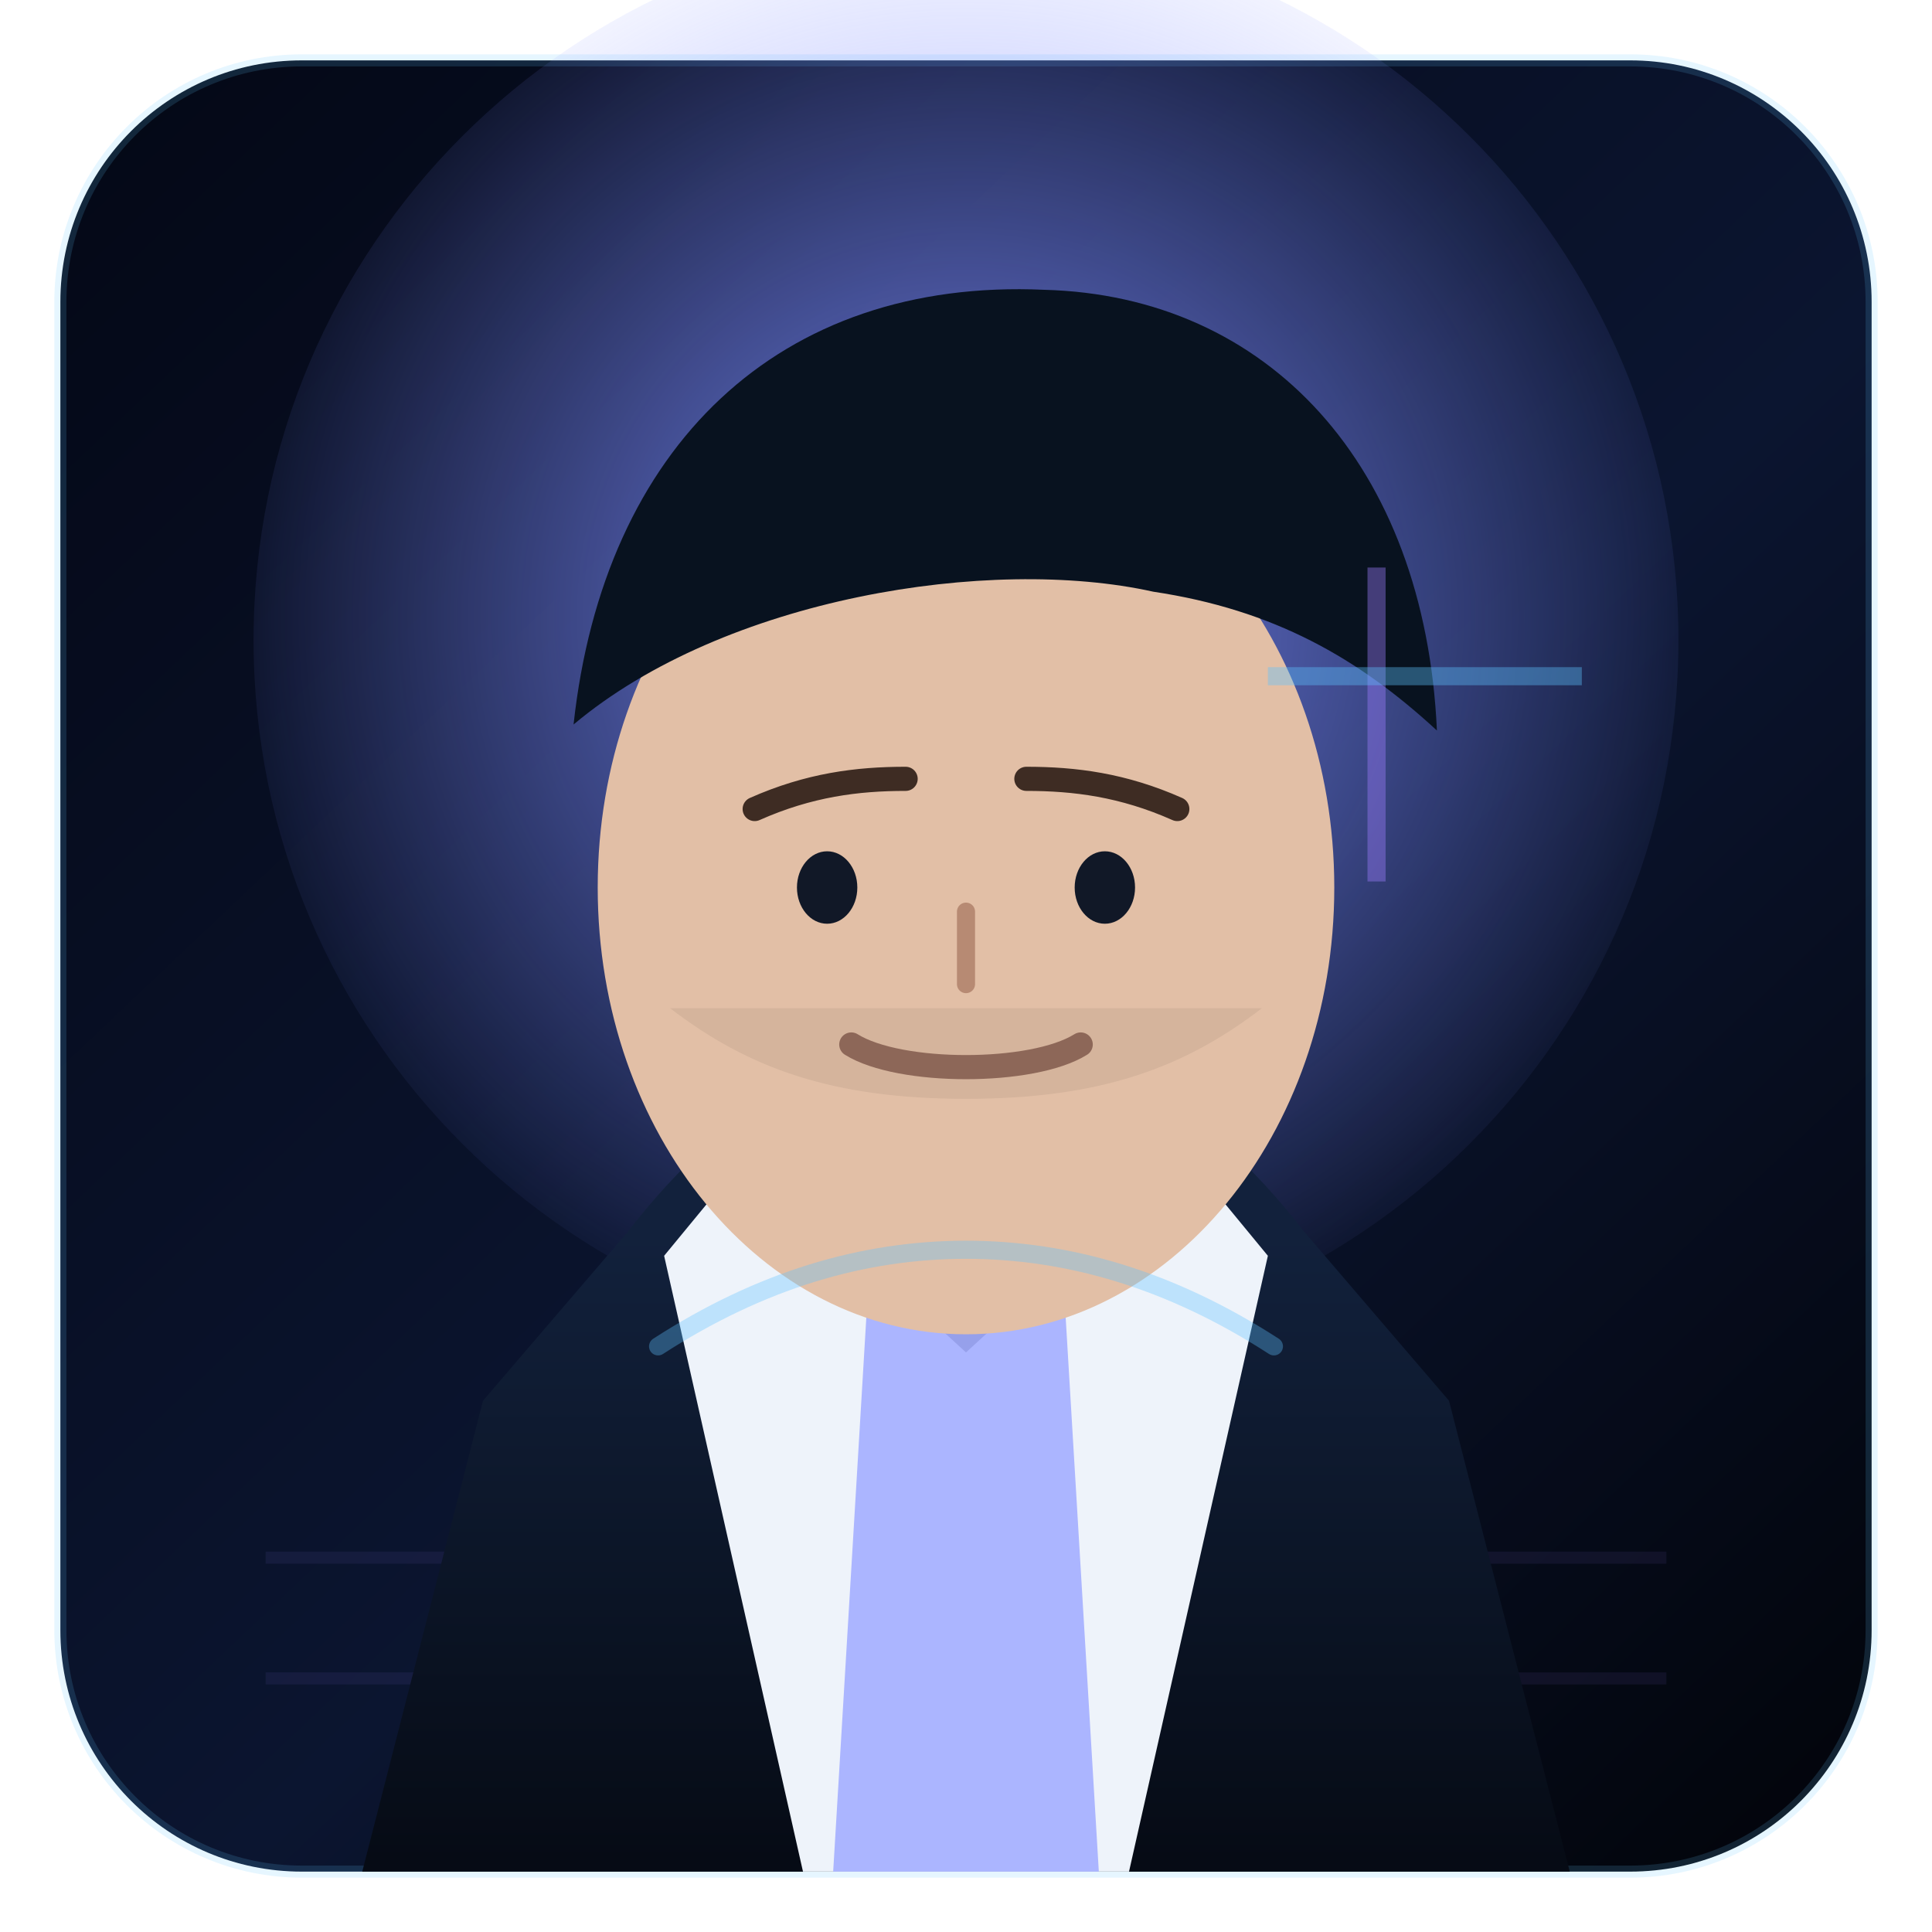
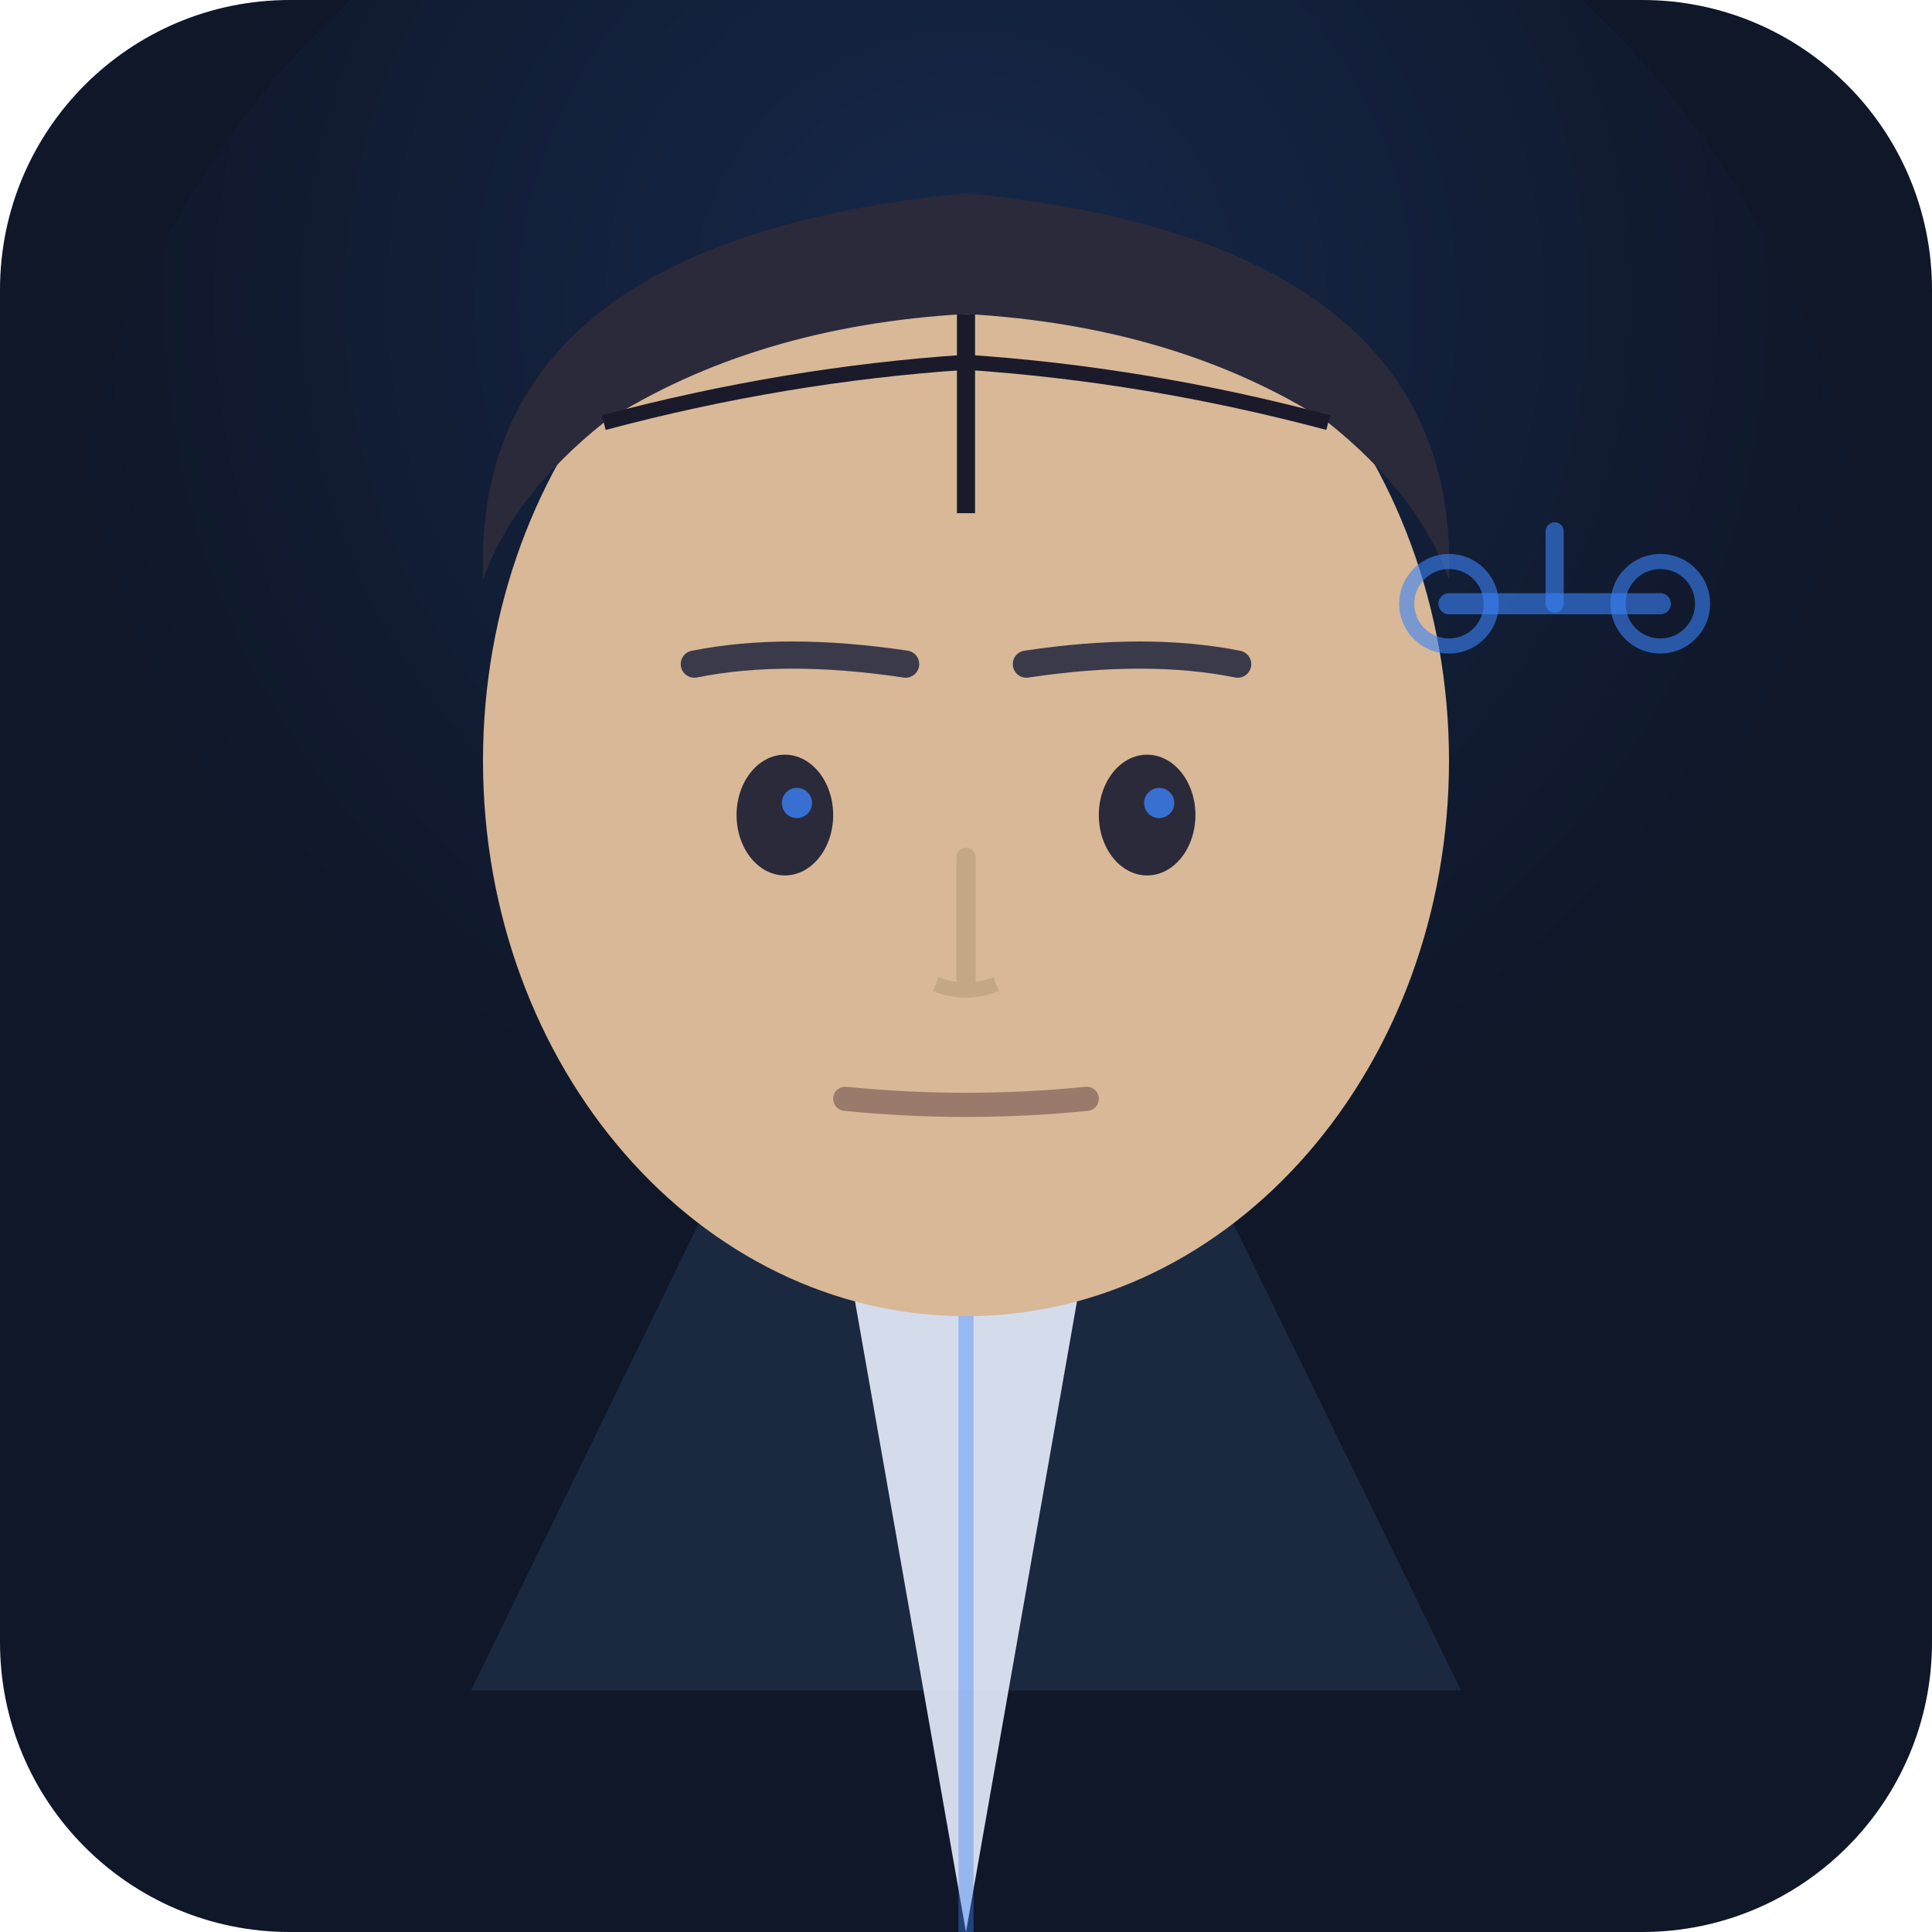
<svg xmlns="http://www.w3.org/2000/svg" width="320" height="320" viewBox="0 0 320 320" fill="none">
  <defs>
-     <linearGradient id="jh-bg" x1="18" y1="10" x2="302" y2="310" gradientUnits="userSpaceOnUse">
-       <stop stop-color="#040816" />
-       <stop offset="0.56" stop-color="#0b1530" />
-       <stop offset="1" stop-color="#02040a" />
+     <linearGradient id="jh-bg" x1="0" y1="0" x2="320" y2="320">
+       <stop stop-color="#0f1729" />
+       <stop offset="1" stop-color="#1e3a5f" />
    </linearGradient>
-     <radialGradient id="jh-halo" cx="0" cy="0" r="1" gradientUnits="userSpaceOnUse" gradientTransform="translate(160 102) rotate(90) scale(130)">
-       <stop stop-color="#7d8cff" stop-opacity="0.92" />
-       <stop offset="1" stop-color="#7d8cff" stop-opacity="0" />
+     <radialGradient id="jh-glow" cx="0.5" cy="0.3">
+       <stop stop-color="#3b82f6" stop-opacity="0.16" />
+       <stop offset="1" stop-color="#3b82f6" stop-opacity="0" />
    </radialGradient>
-     <linearGradient id="jh-suit" x1="160" y1="204" x2="160" y2="308" gradientUnits="userSpaceOnUse">
-       <stop stop-color="#12213c" />
-       <stop offset="1" stop-color="#060b15" />
-     </linearGradient>
  </defs>
-   <rect x="10" y="10" width="300" height="300" rx="40" fill="url(#jh-bg)" />
-   <rect x="10" y="10" width="300" height="300" rx="40" stroke="#5ec2ff" stroke-opacity="0.16" stroke-width="2" />
-   <circle cx="160" cy="106" r="118" fill="url(#jh-halo)" />
-   <path d="M44 258H276" stroke="#9f7dff" stroke-opacity="0.08" stroke-width="2" />
-   <path d="M44 278H276" stroke="#9f7dff" stroke-opacity="0.08" stroke-width="2" />
-   <path d="M60 310L80 232L104 204C121 182 140 172 160 172C180 172 199 182 216 204L240 232L260 310H60Z" fill="url(#jh-suit)" />
-   <path d="M124 191L160 224L196 191L210 208L187 310H133L110 208L124 191Z" fill="#eef3fa" />
-   <path d="M145 193L160 211L175 193L182 310H138L145 193Z" fill="#a4aeff" fill-opacity="0.9" />
-   <ellipse cx="160" cy="147" rx="61" ry="74" fill="#e2bfa6" />
-   <path d="M111 167C124 177 138 182 160 182C182 182 196 177 209 167" fill="#000" fill-opacity="0.06" />
-   <path d="M95 120C100 74 129 46 173 48C210 49 236 77 238 121C225 109 211 101 191 98C164 92 120 99 95 120Z" fill="#08121f" />
-   <path d="M125 134C134 130 142 129 150 129" stroke="#3e2c23" stroke-width="4" stroke-linecap="round" />
-   <path d="M170 129C178 129 186 130 195 134" stroke="#3e2c23" stroke-width="4" stroke-linecap="round" />
-   <ellipse cx="137" cy="147" rx="5" ry="6" fill="#111827" />
-   <ellipse cx="183" cy="147" rx="5" ry="6" fill="#111827" />
-   <path d="M160 151V163" stroke="#b78a73" stroke-width="3" stroke-linecap="round" />
-   <path d="M141 173C149 178 171 178 179 173" stroke="#8d6758" stroke-width="4" stroke-linecap="round" />
-   <path d="M109 223C126 212 143 207 160 207C177 207 194 212 211 223" stroke="#5ec2ff" stroke-opacity="0.34" stroke-width="3" stroke-linecap="round" />
-   <path d="M228 94V146" stroke="#9f7dff" stroke-opacity="0.4" stroke-width="3" />
-   <path d="M210 112H262" stroke="#5ec2ff" stroke-opacity="0.38" stroke-width="3" />
+   <rect width="320" height="320" rx="48" fill="url(#jh-bg)" />
+   <circle cx="160" cy="110" r="150" fill="url(#jh-glow)" />
+   <path d="M78 280 L118 198 L160 172 L202 198 L242 280 Z" fill="#1a2840" />
+   <path d="M138 195 L160 215 L182 195 L160 320 Z" fill="#e8f0ff" opacity="0.9" />
+   <path d="M160 215 L160 320" stroke="#3b82f6" stroke-width="2.5" opacity="0.4" />
+   <ellipse cx="160" cy="126" rx="80" ry="92" fill="#d8b896" />
+   <path d="M80 96 Q78 40 160 32 Q242 40 240 96 Q235 82 220 70 Q195 54 160 52 Q125 54 100 70 Q85 82 80 96 Z" fill="#2a2a3a" />
+   <path d="M160 52 L160 85" stroke="#1a1a2a" stroke-width="3" />
+   <path d="M100 70 Q130 62 160 60" stroke="#1a1a2a" stroke-width="2.5" fill="none" />
+   <path d="M160 60 Q190 62 220 70" stroke="#1a1a2a" stroke-width="2.5" fill="none" />
+   <path d="M115 110 Q130 107 150 110" stroke="#3a3a4a" stroke-width="4.5" stroke-linecap="round" />
+   <path d="M170 110 Q190 107 205 110" stroke="#3a3a4a" stroke-width="4.5" stroke-linecap="round" />
+   <ellipse cx="130" cy="135" rx="8" ry="10" fill="#2a2a3a" />
+   <ellipse cx="190" cy="135" rx="8" ry="10" fill="#2a2a3a" />
+   <circle cx="132" cy="133" r="2.5" fill="#3b82f6" opacity="0.8" />
+   <circle cx="192" cy="133" r="2.5" fill="#3b82f6" opacity="0.8" />
+   <path d="M160 142 L160 163" stroke="#c4a886" stroke-width="3.2" stroke-linecap="round" />
+   <path d="M155 163 Q160 165 165 163" stroke="#c4a886" stroke-width="2.5" />
+   <path d="M140 182 Q160 184 180 182" stroke="#9a7a6a" stroke-width="4" stroke-linecap="round" />
+   <path d="M240 100 L275 100" stroke="#3b82f6" stroke-width="3.5" stroke-linecap="round" opacity="0.6" />
+   <circle cx="240" cy="100" r="7" stroke="#3b82f6" stroke-width="2.5" fill="none" opacity="0.6" />
+   <circle cx="275" cy="100" r="7" stroke="#3b82f6" stroke-width="2.5" fill="none" opacity="0.6" />
+   <path d="M257.5 88 L257.5 100" stroke="#3b82f6" stroke-width="3" stroke-linecap="round" opacity="0.6" />
</svg>
